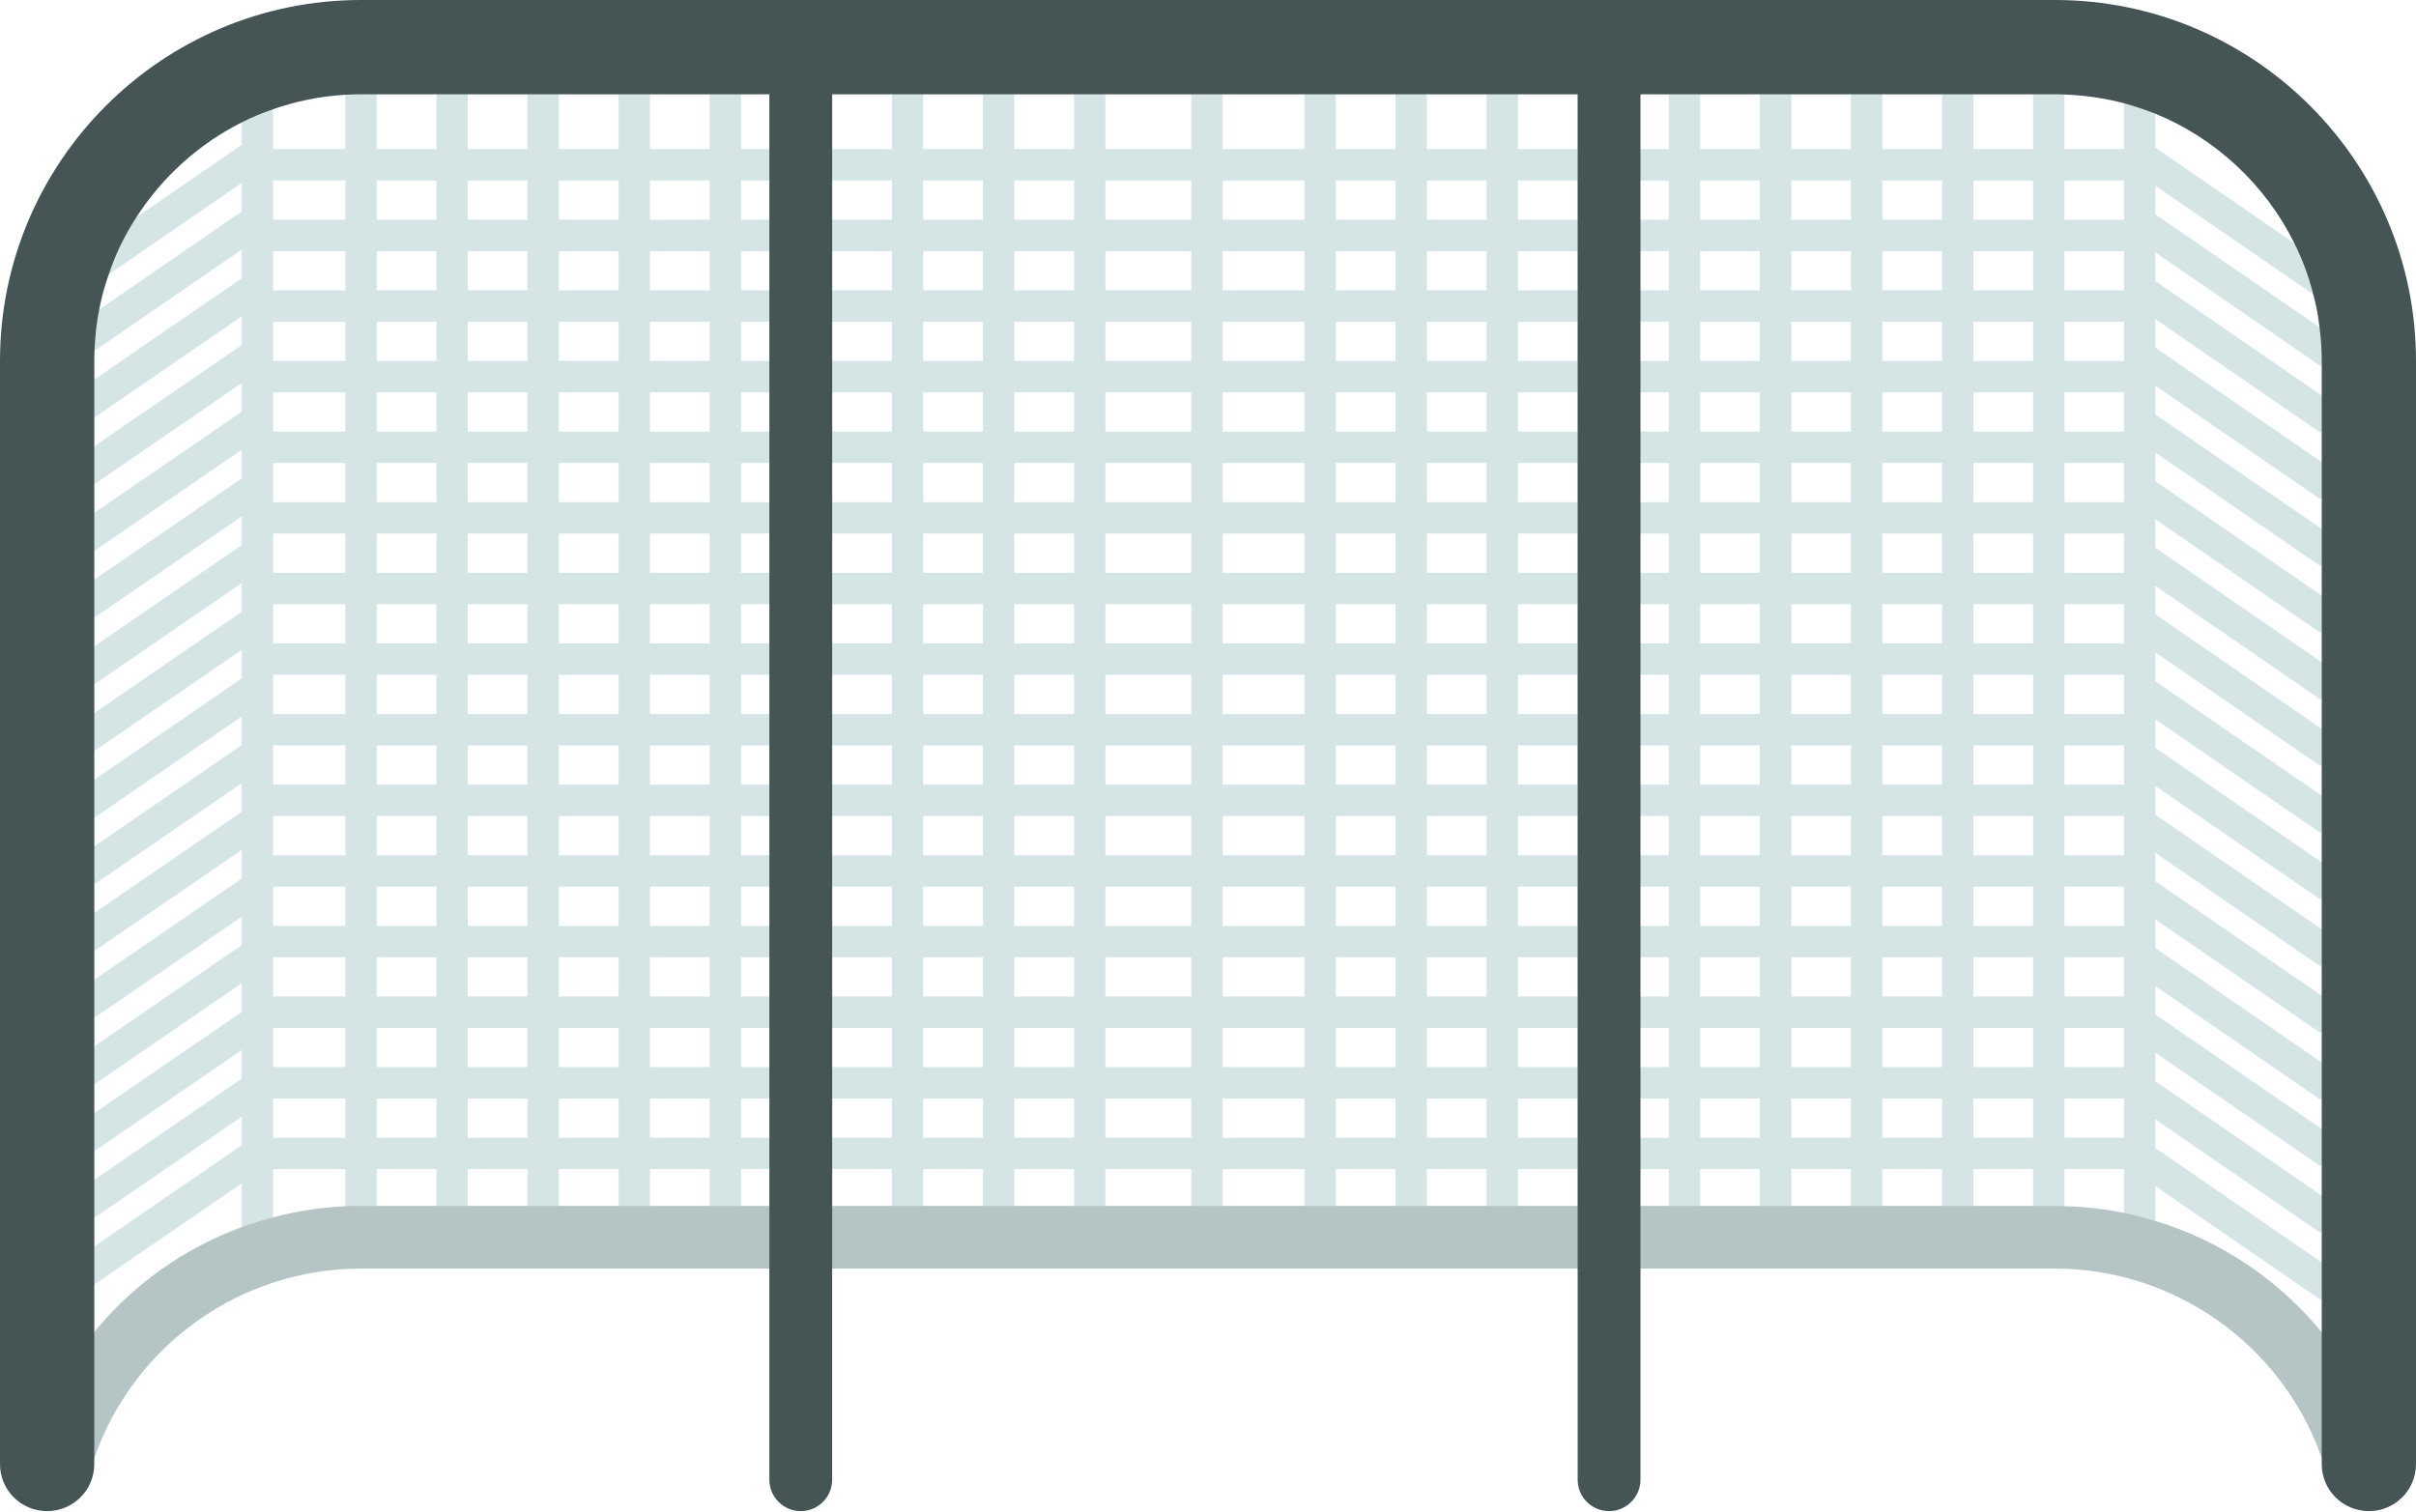
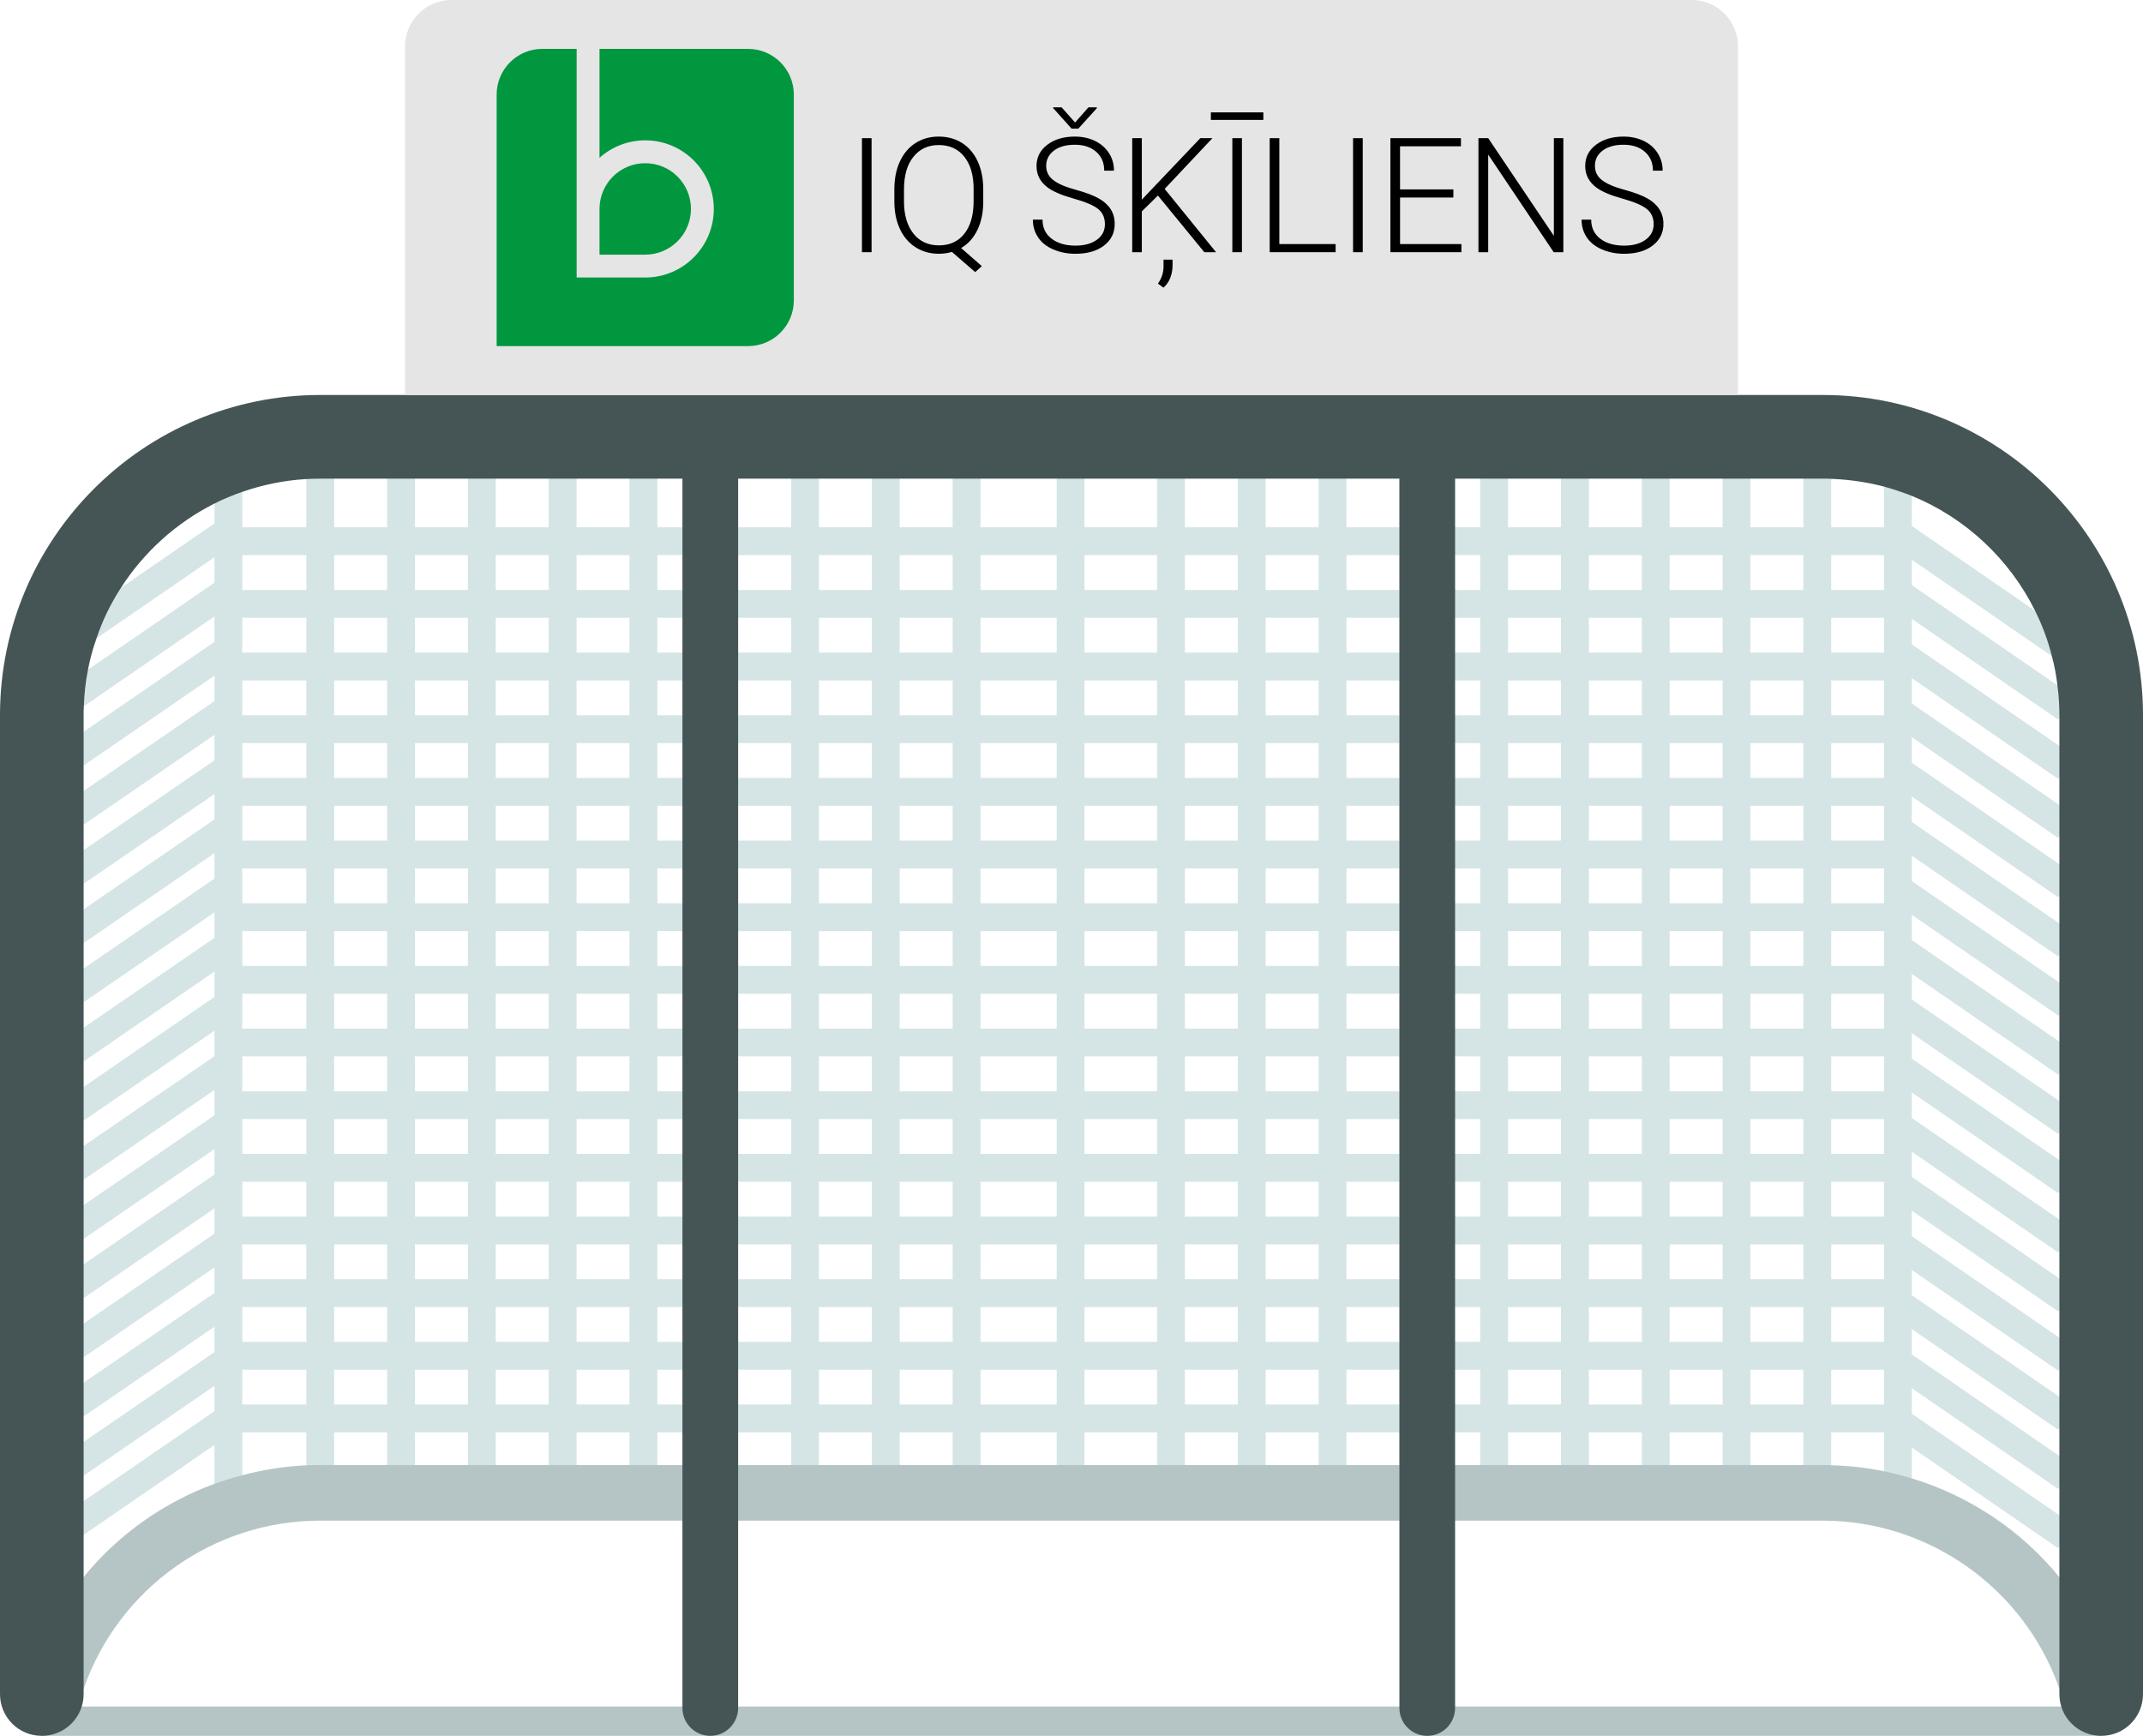
- <svg xmlns="http://www.w3.org/2000/svg" version="1.1" id="Layer_1" x="0px" y="0px" width="124.8px" height="78.079px" viewBox="0 0 124.8 78.079" enable-background="new 0 0 124.8 78.079" xml:space="preserve">
+ <svg xmlns="http://www.w3.org/2000/svg" xmlns:xlink="http://www.w3.org/1999/xlink" version="1.1" id="Layer_1" x="0px" y="0px" width="124.8px" height="101.079px" viewBox="0 -23 124.8 101.079" enable-background="new 0 -23 124.8 101.079" xml:space="preserve">
+   <rect x="2.4" y="76.374" fill="#B5C5C6" width="119.973" height="1.705" />
  <g>
    <g>
      <g>
-         <rect x="61.536" y="2.434" fill="#D5E5E6" width="1.621" height="61.729" />
+         <rect x="61.536" y="2.434" fill="#D5E5E6" width="1.622" height="61.729" />
      </g>
    </g>
    <g>
      <g>
        <rect x="12.489" y="3.401" fill="#D5E5E6" width="1.621" height="61.441" />
      </g>
    </g>
    <g>
      <g>
        <rect x="109.716" y="3.401" fill="#D5E5E6" width="1.621" height="61.441" />
      </g>
    </g>
    <g>
      <g>
        <rect x="13.299" y="7.704" fill="#D5E5E6" width="97.227" height="1.622" />
      </g>
    </g>
    <g>
      <g>
        <rect x="13.299" y="11.354" fill="#D5E5E6" width="97.227" height="1.621" />
      </g>
    </g>
    <g>
      <g>
        <rect x="13.299" y="15.001" fill="#D5E5E6" width="97.227" height="1.622" />
      </g>
    </g>
    <g>
      <g>
        <rect x="13.299" y="18.65" fill="#D5E5E6" width="97.227" height="1.622" />
      </g>
    </g>
    <g>
      <g>
        <rect x="13.299" y="22.299" fill="#D5E5E6" width="97.227" height="1.622" />
      </g>
    </g>
    <g>
      <g>
        <rect x="13.299" y="25.948" fill="#D5E5E6" width="97.227" height="1.622" />
      </g>
    </g>
    <g>
      <g>
        <rect x="13.299" y="29.596" fill="#D5E5E6" width="97.227" height="1.622" />
      </g>
    </g>
    <g>
      <g>
        <rect x="13.299" y="33.246" fill="#D5E5E6" width="97.227" height="1.621" />
      </g>
    </g>
    <g>
      <g>
        <rect x="13.299" y="36.894" fill="#D5E5E6" width="97.227" height="1.621" />
      </g>
    </g>
    <g>
      <g>
        <rect x="13.299" y="40.542" fill="#D5E5E6" width="97.227" height="1.621" />
      </g>
    </g>
    <g>
      <g>
        <rect x="13.299" y="44.192" fill="#D5E5E6" width="97.227" height="1.621" />
      </g>
    </g>
    <g>
      <g>
        <rect x="13.299" y="47.84" fill="#D5E5E6" width="97.227" height="1.621" />
      </g>
    </g>
    <g>
      <g>
        <rect x="13.299" y="51.489" fill="#D5E5E6" width="97.227" height="1.621" />
      </g>
    </g>
    <g>
      <g>
        <rect x="13.299" y="55.135" fill="#D5E5E6" width="97.227" height="1.625" />
      </g>
    </g>
    <g>
      <g>
        <rect x="13.299" y="58.786" fill="#D5E5E6" width="97.227" height="1.623" />
      </g>
    </g>
    <g>
      <g>
        <rect x="17.839" y="2.434" fill="#D5E5E6" width="1.622" height="61.729" />
      </g>
    </g>
    <g>
      <g>
        <rect x="22.544" y="2.434" fill="#D5E5E6" width="1.621" height="61.729" />
      </g>
    </g>
    <g>
      <g>
        <rect x="27.249" y="2.434" fill="#D5E5E6" width="1.622" height="61.729" />
      </g>
    </g>
    <g>
      <g>
        <rect x="31.955" y="2.434" fill="#D5E5E6" width="1.622" height="61.729" />
      </g>
    </g>
    <g>
      <g>
        <rect x="36.659" y="2.434" fill="#D5E5E6" width="1.622" height="61.729" />
      </g>
    </g>
    <g>
      <g>
        <rect x="41.364" y="2.434" fill="#D5E5E6" width="1.623" height="61.729" />
      </g>
    </g>
    <g>
      <g>
        <rect x="46.07" y="2.434" fill="#D5E5E6" width="1.62" height="61.729" />
      </g>
    </g>
    <g>
      <g>
        <rect x="50.774" y="2.434" fill="#D5E5E6" width="1.621" height="61.729" />
      </g>
    </g>
    <g>
      <g>
        <rect x="55.479" y="2.434" fill="#D5E5E6" width="1.621" height="61.729" />
      </g>
    </g>
    <g>
      <g>
        <rect x="67.382" y="2.434" fill="#D5E5E6" width="1.621" height="61.729" />
      </g>
    </g>
    <g>
      <g>
        <rect x="72.085" y="2.434" fill="#D5E5E6" width="1.623" height="61.729" />
      </g>
    </g>
    <g>
      <g>
        <rect x="76.792" y="2.434" fill="#D5E5E6" width="1.621" height="61.729" />
      </g>
    </g>
    <g>
      <g>
        <rect x="81.498" y="2.434" fill="#D5E5E6" width="1.619" height="61.729" />
      </g>
    </g>
    <g>
      <g>
        <rect x="86.201" y="2.434" fill="#D5E5E6" width="1.623" height="61.729" />
      </g>
    </g>
    <g>
      <g>
        <rect x="90.905" y="2.434" fill="#D5E5E6" width="1.624" height="61.729" />
      </g>
    </g>
    <g>
      <g>
        <rect x="95.611" y="2.434" fill="#D5E5E6" width="1.622" height="61.729" />
      </g>
    </g>
    <g>
      <g>
        <rect x="100.317" y="2.434" fill="#D5E5E6" width="1.621" height="61.729" />
      </g>
    </g>
    <g>
      <g>
        <rect x="105.021" y="2.434" fill="#D5E5E6" width="1.622" height="61.729" />
      </g>
    </g>
    <g>
      <g>
-         <rect x="7.478" y="56.965" transform="matrix(-0.566 -0.8244 0.8244 -0.566 -38.9956 105.56)" fill="#D5E5E6" width="1.623" height="12.159" />
-       </g>
-     </g>
-     <g>
-       <g>
-         <rect x="7.477" y="53.519" transform="matrix(-0.566 -0.8244 0.8244 -0.566 -36.1552 100.1638)" fill="#D5E5E6" width="1.623" height="12.159" />
-       </g>
-     </g>
-     <g>
-       <g>
-         <rect x="7.477" y="50.074" transform="matrix(-0.5657 -0.8246 0.8246 -0.5657 -33.3267 94.754)" fill="#D5E5E6" width="1.624" height="12.159" />
-       </g>
-     </g>
-     <g>
-       <g>
-         <rect x="7.477" y="46.623" transform="matrix(-0.566 -0.8244 0.8244 -0.566 -30.4695 89.3632)" fill="#D5E5E6" width="1.623" height="12.159" />
-       </g>
-     </g>
-     <g>
-       <g>
-         <rect x="7.477" y="43.181" transform="matrix(-0.5657 -0.8246 0.8246 -0.5657 -27.643 83.9624)" fill="#D5E5E6" width="1.624" height="12.159" />
-       </g>
-     </g>
-     <g>
-       <g>
-         <rect x="7.477" y="39.732" transform="matrix(-0.5658 -0.8246 0.8246 -0.5658 -24.7968 78.5635)" fill="#D5E5E6" width="1.623" height="12.158" />
-       </g>
-     </g>
-     <g>
-       <g>
-         <rect x="7.478" y="36.285" transform="matrix(-0.5659 -0.8245 0.8245 -0.5659 -21.9489 73.1726)" fill="#D5E5E6" width="1.622" height="12.159" />
-       </g>
-     </g>
-     <g>
-       <g>
-         <rect x="7.479" y="32.84" transform="matrix(-0.5667 -0.8239 0.8239 -0.5667 -19.0786 67.8071)" fill="#D5E5E6" width="1.62" height="12.159" />
-       </g>
-     </g>
-     <g>
-       <g>
-         <rect x="7.479" y="29.396" transform="matrix(-0.5661 -0.8243 0.8243 -0.5661 -16.2607 62.3929)" fill="#D5E5E6" width="1.621" height="12.16" />
-       </g>
-     </g>
-     <g>
-       <g>
-         <rect x="7.479" y="25.948" transform="matrix(-0.5663 -0.8242 0.8242 -0.5663 -13.4127 56.9981)" fill="#D5E5E6" width="1.621" height="12.159" />
-       </g>
-     </g>
-     <g>
-       <g>
-         <rect x="7.48" y="22.503" transform="matrix(-0.5662 -0.8243 0.8243 -0.5662 -10.5759 51.599)" fill="#D5E5E6" width="1.621" height="12.159" />
-       </g>
-     </g>
-     <g>
-       <g>
-         <rect x="7.478" y="19.056" transform="matrix(-0.5659 -0.8245 0.8245 -0.5659 -7.7433 46.194)" fill="#D5E5E6" width="1.622" height="12.159" />
-       </g>
-     </g>
-     <g>
-       <g>
-         <rect x="7.478" y="15.612" transform="matrix(-0.5659 -0.8245 0.8245 -0.5659 -4.9029 40.8004)" fill="#D5E5E6" width="1.622" height="12.158" />
-       </g>
-     </g>
-     <g>
-       <g>
-         <rect x="7.48" y="12.165" transform="matrix(-0.5662 -0.8243 0.8243 -0.5662 -2.055 35.4087)" fill="#D5E5E6" width="1.621" height="12.159" />
-       </g>
-     </g>
-     <g>
-       <g>
-         <rect x="7.48" y="8.719" transform="matrix(-0.5667 -0.8239 0.8239 -0.5667 0.7937 30.0166)" fill="#D5E5E6" width="1.621" height="12.16" />
-       </g>
-     </g>
-     <g>
-       <g>
-         <rect x="7.48" y="5.272" transform="matrix(-0.5665 -0.824 0.824 -0.5665 3.6324 24.6158)" fill="#D5E5E6" width="1.621" height="12.16" />
-       </g>
-     </g>
-     <g>
-       <g>
-         <rect x="109.241" y="62.228" transform="matrix(-0.8239 -0.5667 0.5667 -0.8239 174.6066 180.3321)" fill="#D5E5E6" width="12.159" height="1.623" />
-       </g>
-     </g>
-     <g>
-       <g>
-         <rect x="109.236" y="58.78" transform="matrix(-0.8239 -0.5668 0.5668 -0.8239 176.5459 174.0456)" fill="#D5E5E6" width="12.159" height="1.623" />
-       </g>
-     </g>
-     <g>
-       <g>
-         <rect x="109.236" y="55.334" transform="matrix(-0.8239 -0.5668 0.5668 -0.8239 178.4989 167.7609)" fill="#D5E5E6" width="12.159" height="1.624" />
-       </g>
-     </g>
-     <g>
-       <g>
-         <rect x="109.241" y="51.898" transform="matrix(-0.8239 -0.5668 0.5668 -0.8239 180.4536 161.4964)" fill="#D5E5E6" width="12.161" height="1.621" />
-       </g>
-     </g>
-     <g>
-       <g>
-         <rect x="109.236" y="48.442" transform="matrix(-0.8238 -0.5668 0.5668 -0.8238 182.3982 155.1951)" fill="#D5E5E6" width="12.16" height="1.622" />
-       </g>
-     </g>
-     <g>
-       <g>
-         <rect x="109.238" y="45.004" transform="matrix(-0.8238 -0.5669 0.5669 -0.8238 184.3386 148.9326)" fill="#D5E5E6" width="12.161" height="1.62" />
-       </g>
-     </g>
-     <g>
-       <g>
-         <rect x="109.234" y="41.553" transform="matrix(-0.8239 -0.5668 0.5668 -0.8239 186.3045 142.6239)" fill="#D5E5E6" width="12.158" height="1.621" />
-       </g>
-     </g>
-     <g>
-       <g>
-         <rect x="109.239" y="38.116" transform="matrix(-0.8238 -0.5668 0.5668 -0.8238 188.2598 136.3586)" fill="#D5E5E6" width="12.159" height="1.621" />
-       </g>
-     </g>
-     <g>
-       <g>
-         <rect x="109.236" y="34.658" transform="matrix(-0.8238 -0.5669 0.5669 -0.8238 190.2075 130.0576)" fill="#D5E5E6" width="12.159" height="1.621" />
-       </g>
-     </g>
-     <g>
-       <g>
-         <rect x="109.242" y="31.22" transform="matrix(-0.8238 -0.5668 0.5668 -0.8238 192.174 123.7855)" fill="#D5E5E6" width="12.159" height="1.622" />
-       </g>
-     </g>
-     <g>
-       <g>
-         <rect x="109.239" y="27.777" transform="matrix(-0.8239 -0.5668 0.5668 -0.8239 194.1226 117.5004)" fill="#D5E5E6" width="12.159" height="1.622" />
-       </g>
-     </g>
-     <g>
-       <g>
-         <rect x="109.234" y="24.324" transform="matrix(-0.8238 -0.5668 0.5668 -0.8238 196.066 111.2029)" fill="#D5E5E6" width="12.158" height="1.621" />
-       </g>
-     </g>
-     <g>
-       <g>
-         <rect x="109.235" y="20.876" transform="matrix(-0.8238 -0.5668 0.5668 -0.8238 198.025 104.9144)" fill="#D5E5E6" width="12.159" height="1.621" />
-       </g>
-     </g>
-     <g>
-       <g>
-         <rect x="109.235" y="17.43" transform="matrix(-0.8238 -0.5668 0.5668 -0.8238 199.9756 98.6322)" fill="#D5E5E6" width="12.16" height="1.621" />
-       </g>
-     </g>
-     <g>
-       <g>
-         <rect x="109.233" y="13.986" transform="matrix(-0.8238 -0.5668 0.5668 -0.8238 201.9258 92.3469)" fill="#D5E5E6" width="12.159" height="1.621" />
-       </g>
-     </g>
-     <g>
-       <g>
-         <rect x="109.239" y="10.538" transform="matrix(-0.8239 -0.5667 0.5667 -0.8239 203.897 86.0539)" fill="#D5E5E6" width="12.159" height="1.623" />
-       </g>
-     </g>
-     <g>
-       <g>
-         <path fill="#B5C5C6" d="M121.958,76.163c-0.81,0.283-1.683-0.091-2.027-0.861c-0.026-0.038-0.039-0.075-0.053-0.114     c-2.082-5.758-7.594-9.64-13.725-9.64H18.645c-6.206,0-11.732,3.935-13.775,9.793c-0.013,0.053-0.039,0.09-0.05,0.142     c-0.233,0.669-0.861,1.104-1.543,1.104c-0.167,0-0.347-0.039-0.515-0.09c-0.848-0.283-1.297-1.207-1.015-2.056     c0.707-2.095,1.773-3.983,3.124-5.616c2.005-2.455,4.639-4.33,7.619-5.422c0.527-0.193,1.068-0.359,1.619-0.502     c1.209-0.322,2.456-0.514,3.728-0.576c0.27-0.015,0.539-0.015,0.809-0.015h87.509c0.167,0,0.321,0,0.488,0.015     c1.042,0.023,2.069,0.139,3.071,0.346c0.553,0.115,1.092,0.258,1.619,0.412c3.379,1.027,6.387,3.045,8.598,5.756     c1.285,1.541,2.299,3.304,3.006,5.242C123.232,74.928,122.794,75.854,121.958,76.163z" />
-       </g>
-     </g>
-     <g>
-       <g>
-         <path fill="#455556" d="M124.8,18.646v57.002c0,1.351-1.092,2.431-2.428,2.431c-1.351,0-2.441-1.08-2.441-2.431V18.646     c0-0.591-0.039-1.17-0.116-1.736c-0.065-0.578-0.167-1.144-0.321-1.695c-0.23-0.927-0.563-1.812-0.977-2.648     c-1.49-3.006-4.047-5.409-7.184-6.694c-0.527-0.206-1.066-0.385-1.619-0.54c-0.989-0.257-2.019-0.411-3.071-0.449     c-0.153-0.013-0.321-0.013-0.488-0.013h-87.51c-0.27,0-0.54,0.013-0.809,0.024c-1.299,0.078-2.544,0.335-3.728,0.747     c-0.551,0.192-1.092,0.41-1.619,0.68c-2.224,1.118-4.111,2.827-5.448,4.909c-0.591,0.913-1.079,1.902-1.426,2.956     c-0.205,0.577-0.372,1.182-0.489,1.798c-0.14,0.695-0.218,1.416-0.244,2.146C4.87,18.298,4.87,18.479,4.87,18.646v57.002     c0,1.351-1.093,2.431-2.442,2.431C1.091,78.079,0,76.999,0,75.648V18.646C0,8.366,8.364,0,18.645,0h87.509     C116.435,0,124.8,8.366,124.8,18.646z" />
+         <rect x="7.475" y="56.964" transform="matrix(0.5662 0.8243 -0.8243 0.5662 55.5604 20.5195)" fill="#D5E5E6" width="1.623" height="12.159" />
+       </g>
+     </g>
+     <g>
+       <g>
+         <rect x="7.475" y="53.519" transform="matrix(0.566 0.8244 -0.8244 0.566 52.731 19.0359)" fill="#D5E5E6" width="1.623" height="12.158" />
+       </g>
+     </g>
+     <g>
+       <g>
+         <rect x="7.476" y="50.073" transform="matrix(0.5654 0.8248 -0.8248 0.5654 49.9176 17.5674)" fill="#D5E5E6" width="1.624" height="12.159" />
+       </g>
+     </g>
+     <g>
+       <g>
+         <rect x="7.476" y="46.621" transform="matrix(0.566 0.8244 -0.8244 0.566 47.0448 16.0417)" fill="#D5E5E6" width="1.623" height="12.159" />
+       </g>
+     </g>
+     <g>
+       <g>
+         <rect x="7.476" y="43.181" transform="matrix(0.5656 0.8247 -0.8247 0.5656 44.2243 14.5634)" fill="#D5E5E6" width="1.625" height="12.159" />
+       </g>
+     </g>
+     <g>
+       <g>
+         <rect x="7.477" y="39.729" transform="matrix(0.5657 0.8246 -0.8246 0.5657 41.3749 13.0598)" fill="#D5E5E6" width="1.624" height="12.158" />
+       </g>
+     </g>
+     <g>
+       <g>
+         <rect x="7.479" y="36.285" transform="matrix(0.5658 0.8246 -0.8246 0.5658 38.532 11.5607)" fill="#D5E5E6" width="1.623" height="12.159" />
+       </g>
+     </g>
+     <g>
+       <g>
+         <rect x="7.48" y="32.843" transform="matrix(0.5666 0.824 -0.824 0.5666 35.6642 10.0379)" fill="#D5E5E6" width="1.62" height="12.159" />
+       </g>
+     </g>
+     <g>
+       <g>
+         <rect x="7.479" y="29.397" transform="matrix(0.5661 0.8243 -0.8243 0.5661 32.8407 8.5595)" fill="#D5E5E6" width="1.621" height="12.16" />
+       </g>
+     </g>
+     <g>
+       <g>
+         <rect x="7.48" y="25.949" transform="matrix(0.5663 0.8242 -0.8242 0.5663 29.9928 7.0576)" fill="#D5E5E6" width="1.621" height="12.159" />
+       </g>
+     </g>
+     <g>
+       <g>
+         <rect x="7.48" y="22.502" transform="matrix(0.5663 0.8242 -0.8242 0.5663 27.152 5.5623)" fill="#D5E5E6" width="1.621" height="12.159" />
+       </g>
+     </g>
+     <g>
+       <g>
+         <rect x="7.479" y="19.056" transform="matrix(0.5657 0.8246 -0.8246 0.5657 24.3274 4.0803)" fill="#D5E5E6" width="1.622" height="12.159" />
+       </g>
+     </g>
+     <g>
+       <g>
+         <rect x="7.48" y="15.612" transform="matrix(0.566 0.8244 -0.8244 0.566 21.4794 2.5785)" fill="#D5E5E6" width="1.622" height="12.158" />
+       </g>
+     </g>
+     <g>
+       <g>
+         <rect x="7.479" y="12.165" transform="matrix(0.5661 0.8243 -0.8243 0.5661 18.6362 1.0825)" fill="#D5E5E6" width="1.621" height="12.159" />
+       </g>
+     </g>
+     <g>
+       <g>
+         <rect x="7.478" y="8.719" transform="matrix(0.5667 0.8239 -0.8239 0.5667 15.7854 -0.4161)" fill="#D5E5E6" width="1.621" height="12.16" />
+       </g>
+     </g>
+     <g>
+       <g>
+         <rect x="7.479" y="5.274" transform="matrix(0.5665 0.824 -0.824 0.5665 12.9493 -1.9099)" fill="#D5E5E6" width="1.621" height="12.16" />
+       </g>
+     </g>
+     <g>
+       <g>
+         <rect x="109.239" y="62.231" transform="matrix(0.8239 0.5667 -0.5667 0.8239 56.0291 -54.25)" fill="#D5E5E6" width="12.159" height="1.623" />
+       </g>
+     </g>
+     <g>
+       <g>
+         <rect x="109.234" y="58.776" transform="matrix(0.8239 0.5668 -0.5668 0.8239 54.0834 -54.8626)" fill="#D5E5E6" width="12.159" height="1.623" />
+       </g>
+     </g>
+     <g>
+       <g>
+         <rect x="109.234" y="55.329" transform="matrix(0.8239 0.5668 -0.5668 0.8239 52.1301 -55.4696)" fill="#D5E5E6" width="12.159" height="1.624" />
+       </g>
+     </g>
+     <g>
+       <g>
+         <rect x="109.234" y="51.895" transform="matrix(0.8238 0.5668 -0.5668 0.8238 50.1877 -56.0782)" fill="#D5E5E6" width="12.162" height="1.621" />
+       </g>
+     </g>
+     <g>
+       <g>
+         <rect x="109.238" y="48.448" transform="matrix(0.8238 0.5668 -0.5668 0.8238 48.2373 -56.6883)" fill="#D5E5E6" width="12.16" height="1.622" />
+       </g>
+     </g>
+     <g>
+       <g>
+         <rect x="109.231" y="45.007" transform="matrix(0.8238 0.5669 -0.5669 0.8238 46.2917 -57.2954)" fill="#D5E5E6" width="12.16" height="1.62" />
+       </g>
+     </g>
+     <g>
+       <g>
+         <rect x="109.23" y="41.551" transform="matrix(0.8239 0.5668 -0.5668 0.8239 44.3195 -57.8943)" fill="#D5E5E6" width="12.159" height="1.622" />
+       </g>
+     </g>
+     <g>
+       <g>
+         <rect x="109.245" y="38.118" transform="matrix(0.8238 0.5668 -0.5668 0.8238 42.3816 -58.511)" fill="#D5E5E6" width="12.157" height="1.621" />
+       </g>
+     </g>
+     <g>
+       <g>
+         <rect x="109.238" y="34.656" transform="matrix(0.8238 0.5669 -0.5669 0.8238 40.4264 -59.1241)" fill="#D5E5E6" width="12.159" height="1.621" />
+       </g>
+     </g>
+     <g>
+       <g>
+         <rect x="109.248" y="31.223" transform="matrix(0.8239 0.5668 -0.5668 0.8239 38.4691 -59.7233)" fill="#D5E5E6" width="12.159" height="1.622" />
+       </g>
+     </g>
+     <g>
+       <g>
+         <rect x="109.236" y="27.773" transform="matrix(0.8239 0.5668 -0.5668 0.8239 36.5117 -60.324)" fill="#D5E5E6" width="12.159" height="1.622" />
+       </g>
+     </g>
+     <g>
+       <g>
+         <rect x="109.239" y="24.327" transform="matrix(0.8238 0.5668 -0.5668 0.8238 34.5636 -60.9368)" fill="#D5E5E6" width="12.157" height="1.621" />
+       </g>
+     </g>
+     <g>
+       <g>
+         <rect x="109.242" y="20.878" transform="matrix(0.8238 0.5668 -0.5668 0.8238 32.6082 -61.5453)" fill="#D5E5E6" width="12.158" height="1.621" />
+       </g>
+     </g>
+     <g>
+       <g>
+         <rect x="109.238" y="17.434" transform="matrix(0.8238 0.5668 -0.5668 0.8238 30.6548 -62.1492)" fill="#D5E5E6" width="12.159" height="1.622" />
+       </g>
+     </g>
+     <g>
+       <g>
+         <rect x="109.239" y="13.988" transform="matrix(0.8238 0.5668 -0.5668 0.8238 28.7048 -62.7603)" fill="#D5E5E6" width="12.159" height="1.621" />
+       </g>
+     </g>
+     <g>
+       <g>
+         <rect x="109.239" y="10.541" transform="matrix(0.8239 0.5667 -0.5667 0.8239 26.7403 -63.3547)" fill="#D5E5E6" width="12.159" height="1.623" />
+       </g>
+     </g>
+     <g>
+       <g>
+         <path fill="#B5C5C6" d="M121.958,76.163c-0.811,0.283-1.684-0.091-2.027-0.861c-0.026-0.037-0.039-0.074-0.053-0.113     c-2.082-5.758-7.594-9.641-13.726-9.641H18.645c-6.206,0-11.732,3.936-13.775,9.793c-0.013,0.054-0.039,0.091-0.05,0.143     c-0.233,0.669-0.861,1.104-1.543,1.104c-0.167,0-0.347-0.039-0.515-0.09c-0.848-0.283-1.297-1.207-1.015-2.056     c0.707-2.095,1.773-3.983,3.124-5.616c2.005-2.455,4.639-4.33,7.619-5.422c0.527-0.193,1.068-0.359,1.619-0.502     c1.209-0.322,2.456-0.514,3.728-0.576c0.27-0.015,0.539-0.015,0.809-0.015h87.509c0.167,0,0.321,0,0.488,0.015     c1.042,0.023,2.069,0.139,3.071,0.346c0.553,0.115,1.092,0.259,1.619,0.412c3.379,1.027,6.387,3.045,8.598,5.756     c1.285,1.541,2.299,3.305,3.006,5.242C123.232,74.928,122.794,75.854,121.958,76.163z" />
+       </g>
+     </g>
+     <g>
+       <g>
+         <path fill="#455556" d="M124.8,18.646v57.002c0,1.351-1.092,2.431-2.428,2.431c-1.352,0-2.441-1.08-2.441-2.431V18.646     c0-0.591-0.039-1.17-0.116-1.736c-0.065-0.578-0.167-1.144-0.321-1.695c-0.229-0.927-0.563-1.812-0.977-2.648     c-1.49-3.006-4.047-5.409-7.184-6.694c-0.527-0.206-1.066-0.385-1.619-0.54c-0.989-0.257-2.02-0.411-3.071-0.449     c-0.153-0.013-0.321-0.013-0.488-0.013h-87.51c-0.27,0-0.54,0.013-0.809,0.024c-1.299,0.078-2.544,0.335-3.728,0.747     c-0.551,0.192-1.092,0.41-1.619,0.68c-2.224,1.118-4.111,2.827-5.448,4.909c-0.591,0.913-1.079,1.902-1.426,2.956     c-0.205,0.577-0.372,1.182-0.489,1.798c-0.14,0.695-0.218,1.416-0.244,2.146C4.87,18.298,4.87,18.479,4.87,18.646v57.002     c0,1.351-1.093,2.431-2.442,2.431C1.091,78.079,0,76.999,0,75.648V18.646C0,8.366,8.364,0,18.645,0h87.509     C116.435,0,124.8,8.366,124.8,18.646z" />
      </g>
    </g>
  </g>
  <path fill="#5CFF44" d="M-0.517,79.79" />
  <g>
    <g>
-       <path fill="#455556" d="M83.117,78.079c-0.896,0-1.622-0.727-1.622-1.622V4.212c0-0.895,0.726-1.622,1.622-1.622    c0.896,0,1.622,0.728,1.622,1.622v72.245C84.738,77.352,84.012,78.079,83.117,78.079z" />
+       <path fill="#455556" d="M83.117,78.079c-0.896,0-1.621-0.727-1.621-1.621V4.212c0-0.895,0.726-1.622,1.621-1.622    c0.896,0,1.622,0.728,1.622,1.622v72.246C84.738,77.352,84.012,78.079,83.117,78.079z" />
    </g>
  </g>
  <g>
    <g>
-       <path fill="#455556" d="M41.364,78.079c-0.896,0-1.622-0.727-1.622-1.622V4.212c0-0.895,0.726-1.622,1.622-1.622    c0.896,0,1.622,0.728,1.622,1.622v72.245C42.985,77.352,42.259,78.079,41.364,78.079z" />
+       <path fill="#455556" d="M41.364,78.079c-0.896,0-1.622-0.727-1.622-1.621V4.212c0-0.895,0.726-1.622,1.622-1.622    s1.622,0.728,1.622,1.622v72.246C42.985,77.352,42.259,78.079,41.364,78.079z" />
+     </g>
+   </g>
+   <g>
+     <path fill="#E5E5E5" d="M98.508-23H26.292c-1.494,0-2.705,1.211-2.705,2.706v6.313v11.274V0h2.705h72.217h2.706v-2.706V-13.98   v-6.313C101.214-21.789,100.003-23,98.508-23z" />
+     <g>
+       <g>
+         <g>
+           <g>
+             <defs>
+               <rect id="SVGID_1_" x="27.927" y="-21.148" width="19.297" height="19.297" />
+             </defs>
+             <clipPath id="SVGID_2_">
+               <use xlink:href="#SVGID_1_" overflow="visible" />
+             </clipPath>
+             <path clip-path="url(#SVGID_2_)" fill="#00973E" d="M37.576-8.172h-2.663v-2.663c0-1.47,1.192-2.662,2.663-2.662       c1.47,0,2.662,1.192,2.662,2.662C40.238-9.364,39.046-8.172,37.576-8.172" />
+           </g>
+         </g>
+         <g>
+           <g>
+             <defs>
+               <rect id="SVGID_3_" x="27.927" y="-21.148" width="19.297" height="19.297" />
+             </defs>
+             <clipPath id="SVGID_4_">
+               <use xlink:href="#SVGID_3_" overflow="visible" />
+             </clipPath>
+             <path clip-path="url(#SVGID_4_)" fill="#00973E" d="M43.566-20.153h-8.653v6.342c0.706-0.633,1.64-1.017,2.663-1.017       c2.205,0,3.993,1.788,3.993,3.994c0,2.205-1.788,3.993-3.993,3.993h-3.994v-13.313h-1.997c-1.471,0-2.662,1.192-2.662,2.662       v14.645h14.644c1.471,0,2.663-1.192,2.663-2.663v-11.981C46.229-18.961,45.037-20.153,43.566-20.153" />
+           </g>
+         </g>
+       </g>
+       <g>
+         <path d="M50.757-8.315h-0.561v-6.64h0.561V-8.315z" />
+         <path d="M57.262-11.274c0,0.632-0.112,1.184-0.336,1.653c-0.226,0.47-0.543,0.825-0.955,1.064l1.208,1.054l-0.388,0.347     l-1.354-1.173c-0.249,0.07-0.503,0.106-0.764,0.106c-0.503,0-0.953-0.125-1.347-0.374c-0.394-0.25-0.699-0.603-0.914-1.061     c-0.216-0.458-0.325-0.986-0.328-1.585v-0.744c0-0.605,0.106-1.141,0.321-1.608c0.215-0.466,0.518-0.824,0.91-1.075     c0.392-0.251,0.843-0.377,1.35-0.377c0.518,0,0.972,0.125,1.364,0.375c0.392,0.249,0.693,0.606,0.91,1.071     c0.213,0.466,0.321,1.002,0.321,1.609V-11.274z M56.7-11.995c0-0.8-0.182-1.427-0.543-1.879c-0.36-0.453-0.856-0.68-1.49-0.68     c-0.614,0-1.105,0.227-1.471,0.682c-0.368,0.455-0.551,1.09-0.551,1.904v0.693c0,0.787,0.183,1.412,0.546,1.872     c0.364,0.46,0.858,0.691,1.483,0.691c0.634,0,1.13-0.227,1.488-0.68c0.357-0.453,0.537-1.085,0.537-1.897V-11.995z" />
+         <path d="M64.346-9.947c0-0.368-0.125-0.659-0.383-0.873c-0.26-0.215-0.731-0.419-1.419-0.611     c-0.688-0.193-1.19-0.403-1.506-0.632c-0.449-0.322-0.675-0.745-0.675-1.269c0-0.507,0.208-0.92,0.626-1.237     c0.419-0.318,0.953-0.478,1.604-0.478c0.44,0,0.834,0.085,1.184,0.256c0.344,0.17,0.614,0.409,0.809,0.712     c0.193,0.303,0.288,0.643,0.288,1.017h-0.569c0-0.454-0.151-0.818-0.464-1.096c-0.313-0.275-0.728-0.414-1.247-0.414     c-0.507,0-0.911,0.113-1.213,0.34c-0.303,0.228-0.455,0.523-0.455,0.889c0,0.339,0.137,0.614,0.409,0.827     c0.27,0.214,0.702,0.401,1.301,0.563c0.596,0.164,1.047,0.332,1.35,0.508c0.312,0.174,0.54,0.384,0.696,0.627     c0.155,0.243,0.234,0.53,0.234,0.861c0,0.523-0.211,0.943-0.628,1.26s-0.969,0.475-1.652,0.475c-0.474,0-0.899-0.085-1.293-0.251     c-0.388-0.168-0.688-0.402-0.886-0.702c-0.204-0.303-0.307-0.646-0.307-1.036h0.563c0,0.468,0.173,0.839,0.526,1.108     c0.351,0.271,0.814,0.406,1.396,0.406c0.515,0,0.931-0.114,1.243-0.342C64.194-9.268,64.346-9.57,64.346-9.947z M62.608-15.867     l0.78-0.884h0.487v0.054l-1.08,1.189h-0.388l-1.072-1.194v-0.049h0.488L62.608-15.867z" />
+         <path d="M67.433-11.612l-0.938,0.921v2.376h-0.559v-6.64h0.559v3.58l3.406-3.58h0.706L67.825-12l2.993,3.685h-0.684     L67.433-11.612z M67.756-6.249l-0.323-0.236c0.21-0.298,0.319-0.617,0.327-0.958v-0.438h0.526v0.287     C68.287-7.013,68.111-6.566,67.756-6.249z" />
+         <path d="M73.573-16.018h-3.057v-0.438h3.057V-16.018z M72.325-8.315h-0.559v-6.64h0.559V-8.315z" />
+         <path d="M74.503-8.788h3.279v0.473h-3.839v-6.64h0.56V-8.788z" />
+         <path d="M79.361-8.315h-0.564v-6.64h0.564V-8.315z" />
+         <path d="M84.639-11.498h-3.105v2.71h3.573v0.473h-4.135v-6.64h4.108v0.474h-3.547v2.51h3.105V-11.498z" />
+         <path d="M91.043-8.315h-0.562l-3.814-5.682v5.682h-0.568v-6.64h0.568l3.824,5.688v-5.688h0.552V-8.315z" />
+         <path d="M96.303-9.947c0-0.368-0.13-0.659-0.387-0.873c-0.261-0.215-0.729-0.419-1.421-0.611     c-0.688-0.193-1.189-0.403-1.506-0.632c-0.445-0.322-0.673-0.745-0.673-1.269c0-0.507,0.208-0.92,0.625-1.237     c0.423-0.318,0.954-0.478,1.607-0.478c0.438,0,0.831,0.085,1.185,0.256c0.345,0.17,0.614,0.409,0.806,0.712     c0.19,0.303,0.288,0.643,0.288,1.017h-0.566c0-0.454-0.155-0.818-0.466-1.096c-0.31-0.275-0.726-0.414-1.246-0.414     c-0.512,0-0.911,0.113-1.217,0.34c-0.301,0.228-0.45,0.523-0.45,0.889c0,0.339,0.134,0.614,0.404,0.827     c0.271,0.214,0.704,0.401,1.3,0.563c0.601,0.164,1.047,0.332,1.355,0.508c0.307,0.174,0.537,0.384,0.692,0.627     s0.239,0.53,0.239,0.861c0,0.523-0.215,0.943-0.633,1.26c-0.415,0.316-0.971,0.475-1.654,0.475c-0.468,0-0.896-0.085-1.288-0.251     c-0.389-0.168-0.687-0.402-0.889-0.702c-0.202-0.303-0.303-0.646-0.303-1.036h0.56c0,0.468,0.176,0.839,0.524,1.108     c0.355,0.271,0.815,0.406,1.396,0.406c0.518,0,0.933-0.114,1.246-0.342C96.146-9.268,96.303-9.57,96.303-9.947z" />
+       </g>
    </g>
  </g>
</svg>
